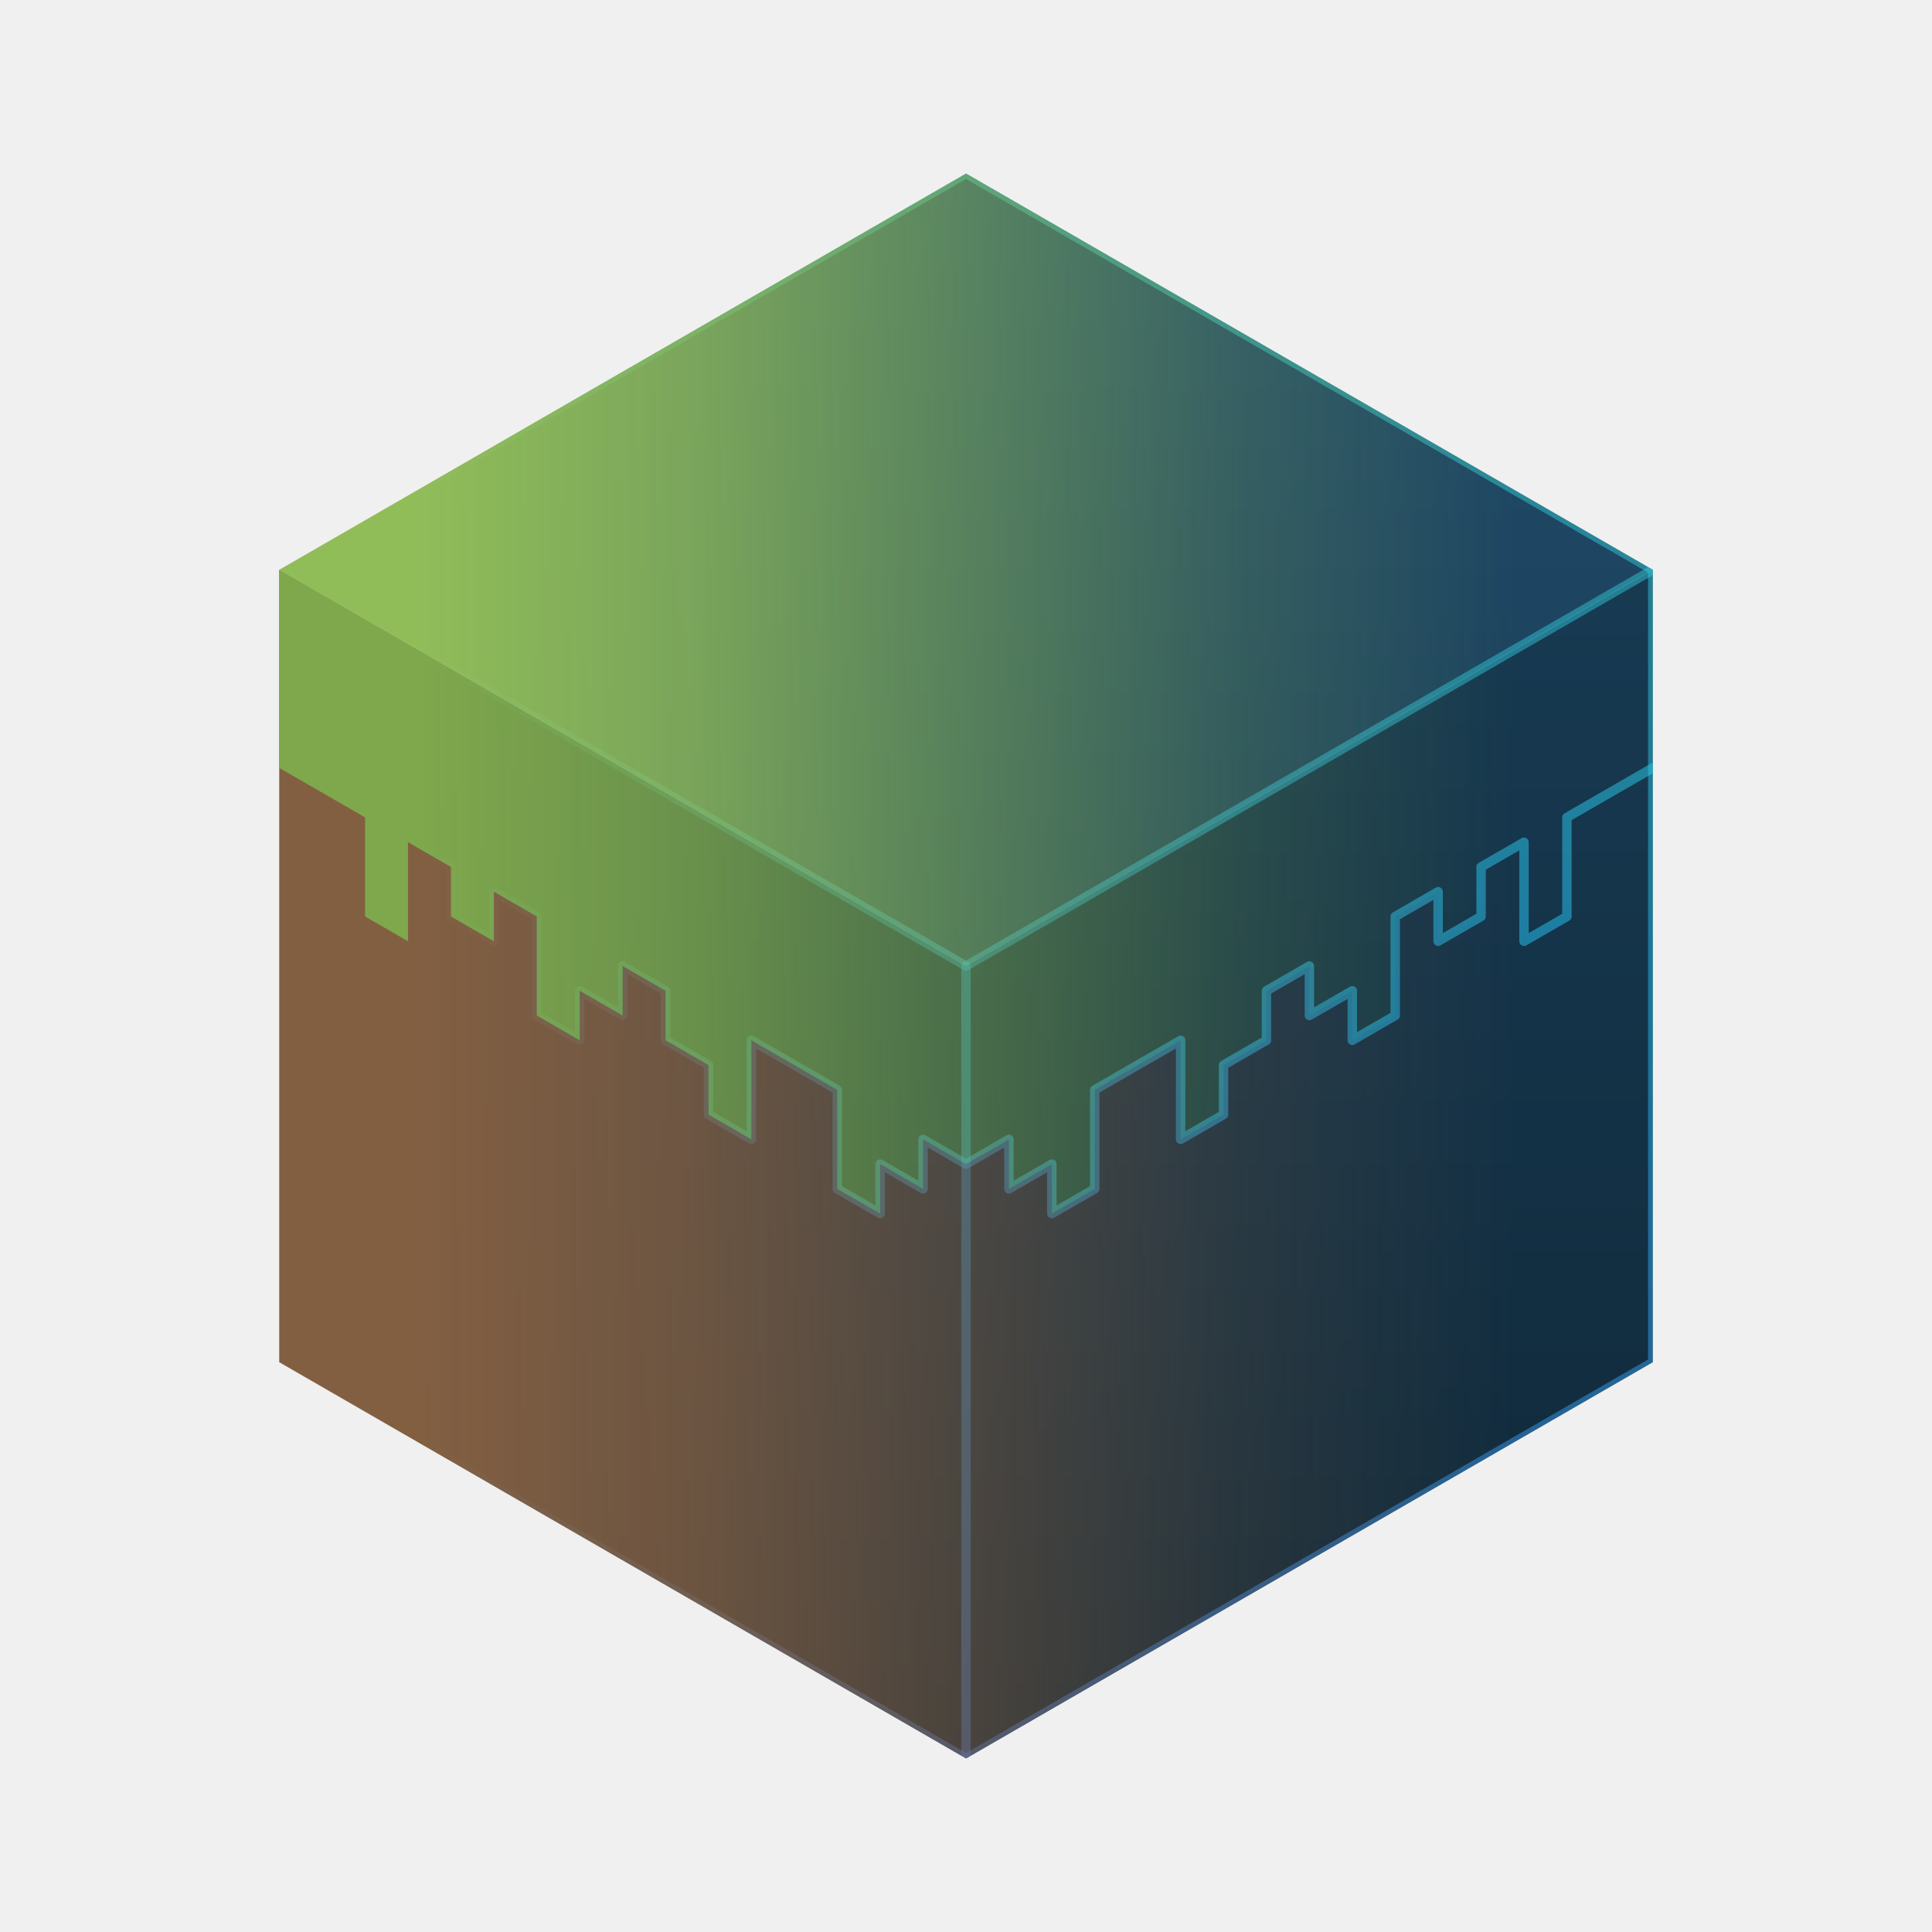
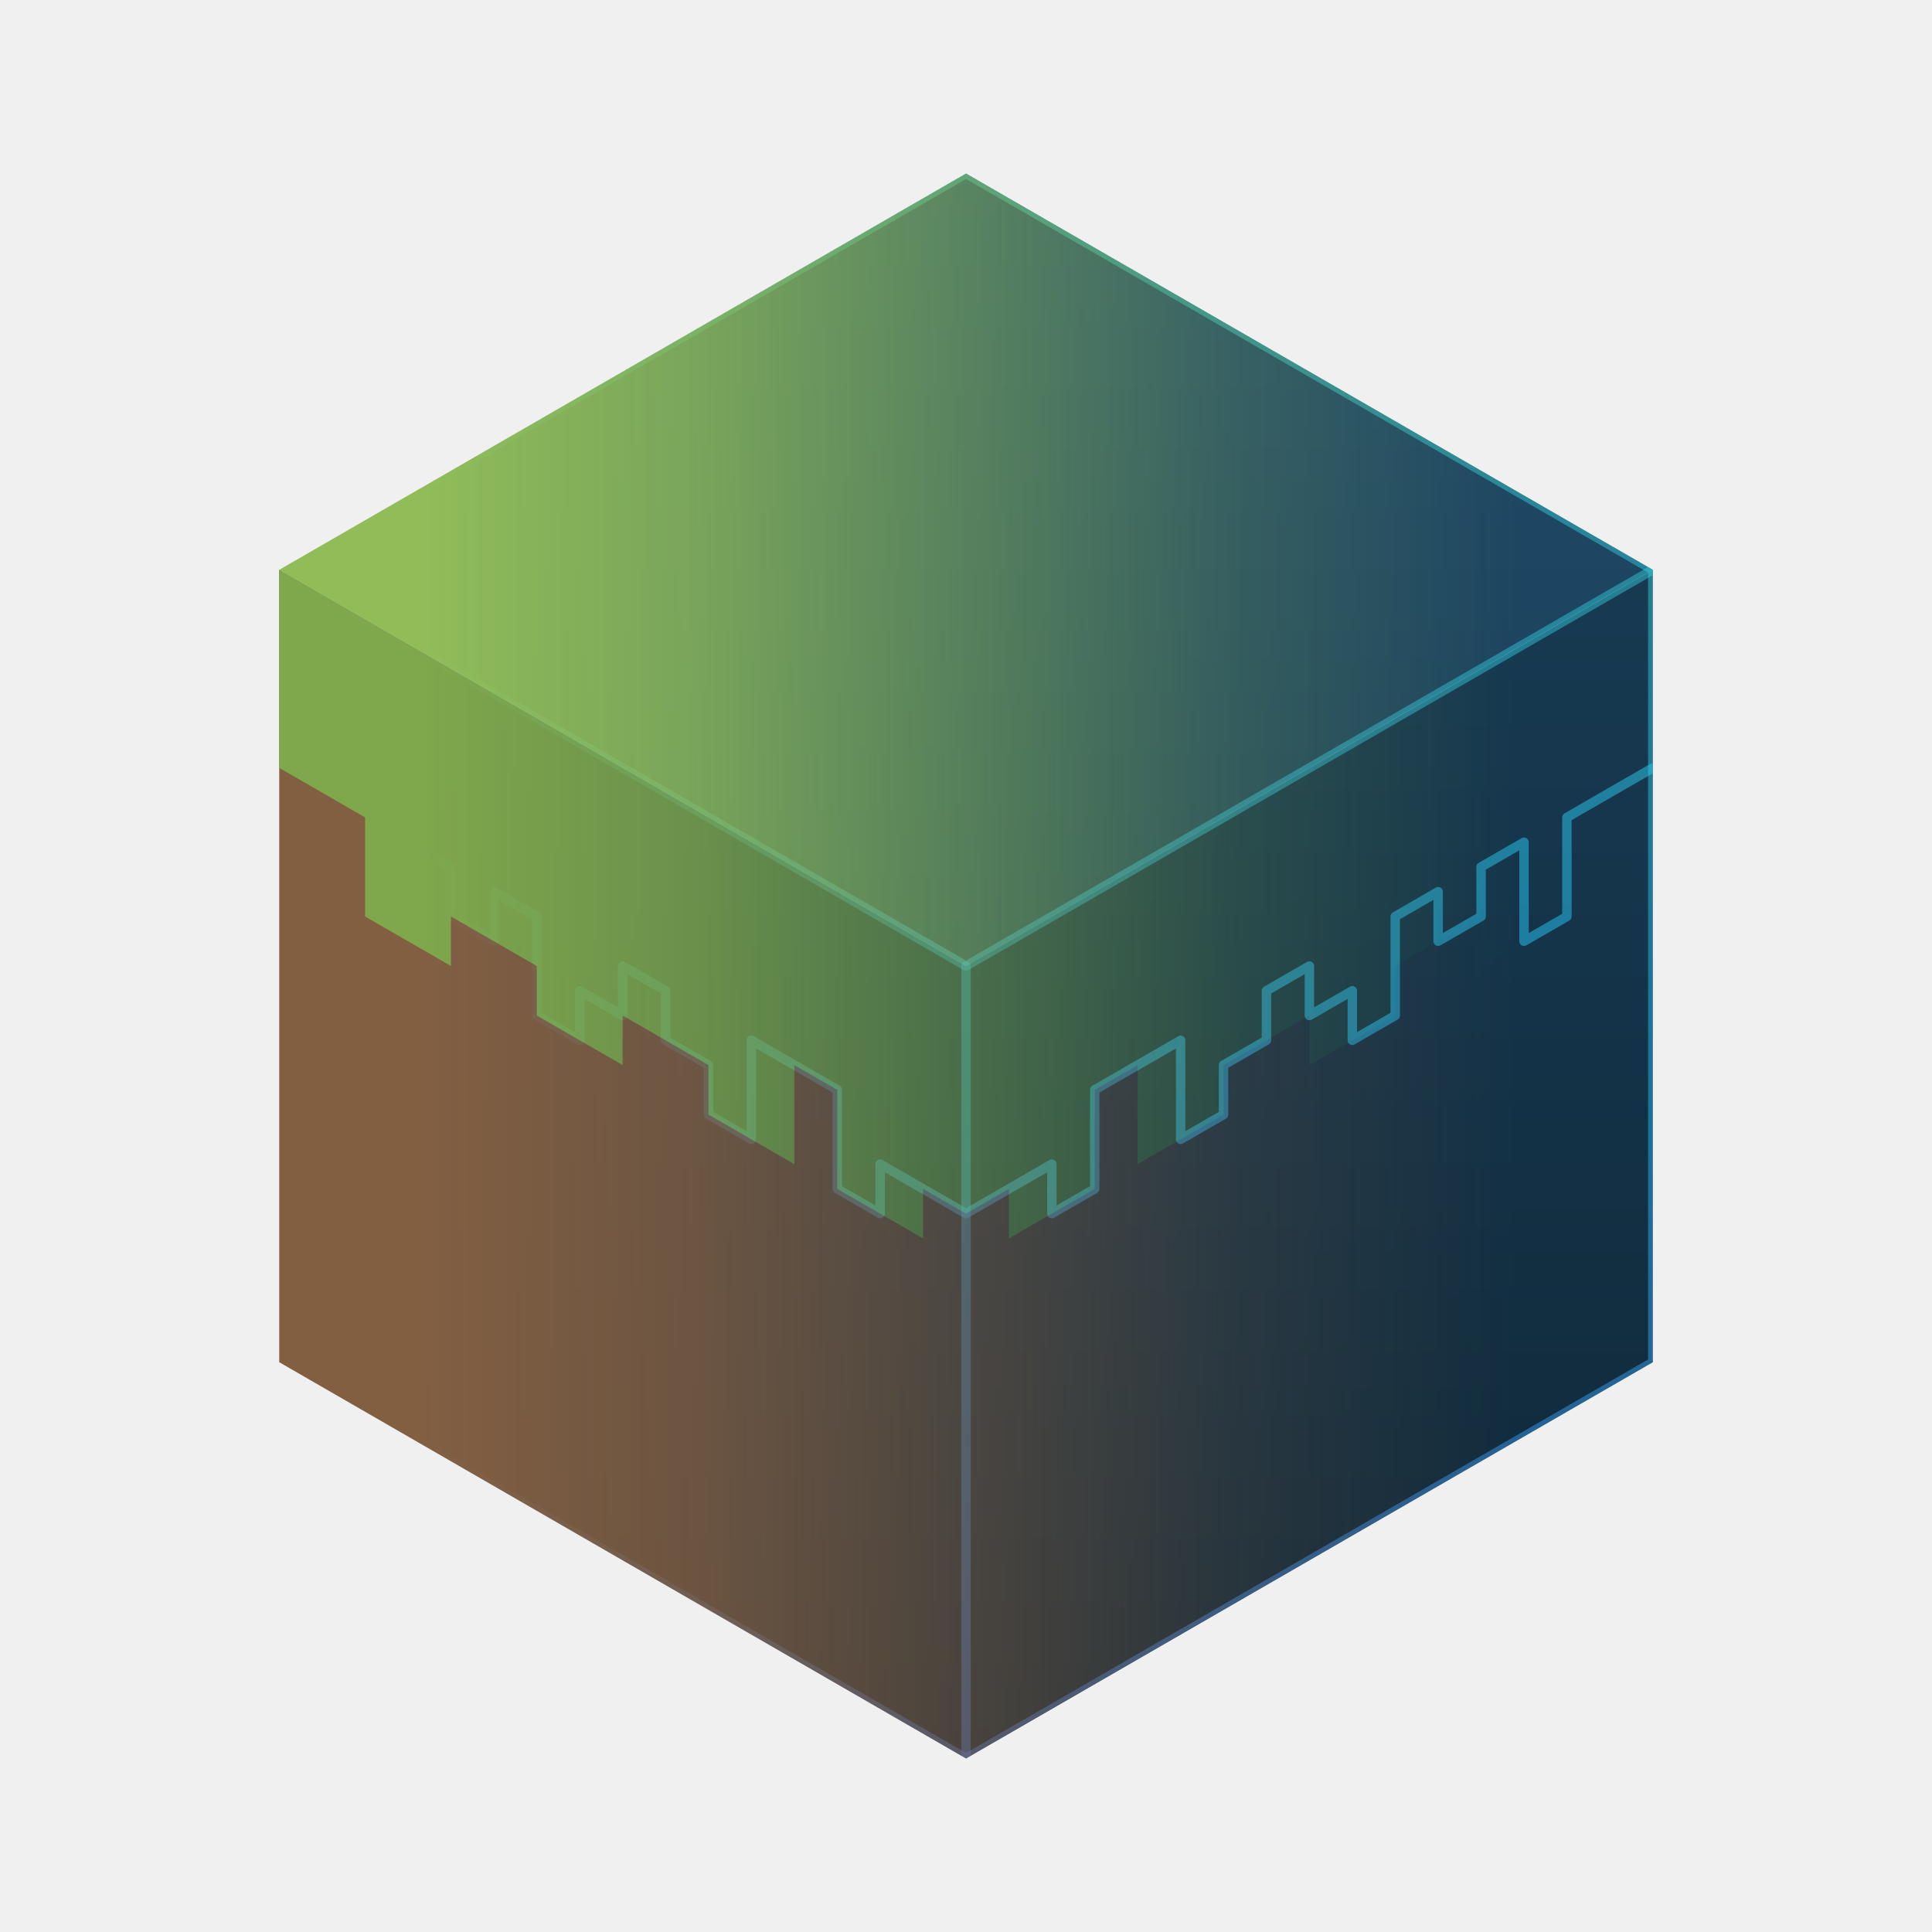
<svg xmlns="http://www.w3.org/2000/svg" viewBox="0 0 512 512" width="512" height="512">
  <defs>
    <pattern id="grain-top" width="16" height="16" patternUnits="userSpaceOnUse" patternTransform="matrix(11.375 6.5625 -11.375 6.5625 256.0 46.0)">
      <path fill="#ffffff" fill-opacity="0.07" d="        M256.000 46.000l11.375 6.562 l-11.375 6.562l-11.375 -6.562z         M278.750 59.125l11.375 6.562 l-11.375 6.562l-11.375 -6.562z         M301.500 72.250l11.375 6.562 l-11.375 6.562l-11.375 -6.562z         M358.375 105.062l11.375 6.562 l-11.375 6.562l-11.375 -6.562z         M381.125 118.188l11.375 6.562 l-11.375 6.562l-11.375 -6.562z         M312.875 91.938l11.375 6.562 l-11.375 6.562l-11.375 -6.562z         M312.875 105.062l11.375 6.562 l-11.375 6.562l-11.375 -6.562z         M324.250 111.625l11.375 6.562 l-11.375 6.562l-11.375 -6.562z         M347.000 124.750l11.375 6.562 l-11.375 6.562l-11.375 -6.562z         M358.375 131.312l11.375 6.562 l-11.375 6.562l-11.375 -6.562z         M403.875 157.562l11.375 6.562 l-11.375 6.562l-11.375 -6.562z         M244.625 78.812l11.375 6.562 l-11.375 6.562l-11.375 -6.562z         M290.125 105.062l11.375 6.562 l-11.375 6.562l-11.375 -6.562z         M347.000 151.000l11.375 6.562 l-11.375 6.562l-11.375 -6.562z         M381.125 170.688l11.375 6.562 l-11.375 6.562l-11.375 -6.562z         M290.125 131.312l11.375 6.562 l-11.375 6.562l-11.375 -6.562z         M233.250 111.625l11.375 6.562 l-11.375 6.562l-11.375 -6.562z         M278.750 137.875l11.375 6.562 l-11.375 6.562l-11.375 -6.562z         M290.125 144.438l11.375 6.562 l-11.375 6.562l-11.375 -6.562z         M324.250 164.125l11.375 6.562 l-11.375 6.562l-11.375 -6.562z         M176.375 91.938l11.375 6.562 l-11.375 6.562l-11.375 -6.562z         M199.125 105.062l11.375 6.562 l-11.375 6.562l-11.375 -6.562z         M267.375 144.438l11.375 6.562 l-11.375 6.562l-11.375 -6.562z         M290.125 157.562l11.375 6.562 l-11.375 6.562l-11.375 -6.562z         M187.750 111.625l11.375 6.562 l-11.375 6.562l-11.375 -6.562z         M199.125 118.188l11.375 6.562 l-11.375 6.562l-11.375 -6.562z         M210.500 124.750l11.375 6.562 l-11.375 6.562l-11.375 -6.562z         M324.250 190.375l11.375 6.562 l-11.375 6.562l-11.375 -6.562z         M312.875 196.938l11.375 6.562 l-11.375 6.562l-11.375 -6.562z         M153.625 118.188l11.375 6.562 l-11.375 6.562l-11.375 -6.562z         M176.375 131.312l11.375 6.562 l-11.375 6.562l-11.375 -6.562z         M210.500 151.000l11.375 6.562 l-11.375 6.562l-11.375 -6.562z         M221.875 157.562l11.375 6.562 l-11.375 6.562l-11.375 -6.562z         M312.875 210.062l11.375 6.562 l-11.375 6.562l-11.375 -6.562z         M210.500 164.125l11.375 6.562 l-11.375 6.562l-11.375 -6.562z         M301.500 216.625l11.375 6.562 l-11.375 6.562l-11.375 -6.562z         M130.875 131.312l11.375 6.562 l-11.375 6.562l-11.375 -6.562z         M153.625 144.438l11.375 6.562 l-11.375 6.562l-11.375 -6.562z         M210.500 177.250l11.375 6.562 l-11.375 6.562l-11.375 -6.562z         M221.875 210.062l11.375 6.562 l-11.375 6.562l-11.375 -6.562z         M85.375 144.438l11.375 6.562 l-11.375 6.562l-11.375 -6.562z         M153.625 183.812l11.375 6.562 l-11.375 6.562l-11.375 -6.562z" />
      <path fill="#000000" fill-opacity="0.05" d="        M324.250 85.375l11.375 6.562 l-11.375 6.562l-11.375 -6.562z         M256.000 59.125l11.375 6.562 l-11.375 6.562l-11.375 -6.562z         M267.375 65.688l11.375 6.562 l-11.375 6.562l-11.375 -6.562z         M335.625 105.062l11.375 6.562 l-11.375 6.562l-11.375 -6.562z         M369.750 124.750l11.375 6.562 l-11.375 6.562l-11.375 -6.562z         M392.500 137.875l11.375 6.562 l-11.375 6.562l-11.375 -6.562z         M244.625 65.688l11.375 6.562 l-11.375 6.562l-11.375 -6.562z         M290.125 91.938l11.375 6.562 l-11.375 6.562l-11.375 -6.562z         M301.500 111.625l11.375 6.562 l-11.375 6.562l-11.375 -6.562z         M210.500 72.250l11.375 6.562 l-11.375 6.562l-11.375 -6.562z         M244.625 91.938l11.375 6.562 l-11.375 6.562l-11.375 -6.562z         M267.375 105.062l11.375 6.562 l-11.375 6.562l-11.375 -6.562z         M312.875 131.312l11.375 6.562 l-11.375 6.562l-11.375 -6.562z         M324.250 137.875l11.375 6.562 l-11.375 6.562l-11.375 -6.562z         M244.625 105.062l11.375 6.562 l-11.375 6.562l-11.375 -6.562z         M335.625 157.562l11.375 6.562 l-11.375 6.562l-11.375 -6.562z         M187.750 85.375l11.375 6.562 l-11.375 6.562l-11.375 -6.562z         M210.500 98.500l11.375 6.562 l-11.375 6.562l-11.375 -6.562z         M221.875 105.062l11.375 6.562 l-11.375 6.562l-11.375 -6.562z         M347.000 177.250l11.375 6.562 l-11.375 6.562l-11.375 -6.562z         M233.250 124.750l11.375 6.562 l-11.375 6.562l-11.375 -6.562z         M312.875 170.688l11.375 6.562 l-11.375 6.562l-11.375 -6.562z         M233.250 137.875l11.375 6.562 l-11.375 6.562l-11.375 -6.562z         M165.000 111.625l11.375 6.562 l-11.375 6.562l-11.375 -6.562z         M176.375 118.188l11.375 6.562 l-11.375 6.562l-11.375 -6.562z         M221.875 144.438l11.375 6.562 l-11.375 6.562l-11.375 -6.562z         M199.125 144.438l11.375 6.562 l-11.375 6.562l-11.375 -6.562z         M244.625 170.688l11.375 6.562 l-11.375 6.562l-11.375 -6.562z         M267.375 183.812l11.375 6.562 l-11.375 6.562l-11.375 -6.562z         M165.000 137.875l11.375 6.562 l-11.375 6.562l-11.375 -6.562z         M233.250 177.250l11.375 6.562 l-11.375 6.562l-11.375 -6.562z         M278.750 203.500l11.375 6.562 l-11.375 6.562l-11.375 -6.562z         M130.875 144.438l11.375 6.562 l-11.375 6.562l-11.375 -6.562z         M153.625 157.562l11.375 6.562 l-11.375 6.562l-11.375 -6.562z         M210.500 190.375l11.375 6.562 l-11.375 6.562l-11.375 -6.562z         M233.250 203.500l11.375 6.562 l-11.375 6.562l-11.375 -6.562z         M96.750 137.875l11.375 6.562 l-11.375 6.562l-11.375 -6.562z         M119.500 151.000l11.375 6.562 l-11.375 6.562l-11.375 -6.562z         M142.250 164.125l11.375 6.562 l-11.375 6.562l-11.375 -6.562z         M119.500 164.125l11.375 6.562 l-11.375 6.562l-11.375 -6.562z         M233.250 229.750l11.375 6.562 l-11.375 6.562l-11.375 -6.562z         M256.000 242.875l11.375 6.562 l-11.375 6.562l-11.375 -6.562z" />
    </pattern>
    <pattern id="grain-side-left" width="16" height="16" patternUnits="userSpaceOnUse" patternTransform="matrix(11.375 6.5625 0 13.125 74.0 151.0)">
      <path fill="#ffffff" fill-opacity="0.07" d="        M233.250 308.500l11.375 6.562 l0.000 13.125l-11.375 -6.562z         M119.500 256.000l11.375 6.562 l0.000 13.125l-11.375 -6.562z         M233.250 334.750l11.375 6.562 l0.000 13.125l-11.375 -6.562z         M96.750 269.125l11.375 6.562 l0.000 13.125l-11.375 -6.562z         M142.250 295.375l11.375 6.562 l0.000 13.125l-11.375 -6.562z         M221.875 354.438l11.375 6.562 l0.000 13.125l-11.375 -6.562z         M85.375 288.812l11.375 6.562 l0.000 13.125l-11.375 -6.562z         M199.125 367.562l11.375 6.562 l0.000 13.125l-11.375 -6.562z         M85.375 315.062l11.375 6.562 l0.000 13.125l-11.375 -6.562z         M108.125 328.188l11.375 6.562 l0.000 13.125l-11.375 -6.562z         M85.375 328.188l11.375 6.562 l0.000 13.125l-11.375 -6.562z         M130.875 354.438l11.375 6.562 l0.000 13.125l-11.375 -6.562z         M233.250 413.500l11.375 6.562 l0.000 13.125l-11.375 -6.562z         M176.375 393.812l11.375 6.562 l0.000 13.125l-11.375 -6.562z         M233.250 426.625l11.375 6.562 l0.000 13.125l-11.375 -6.562z         M153.625 393.812l11.375 6.562 l0.000 13.125l-11.375 -6.562z         M233.250 439.750l11.375 6.562 l0.000 13.125l-11.375 -6.562z" />
      <path fill="#000000" fill-opacity="0.05" d="        M210.500 282.250l11.375 6.562 l0.000 13.125l-11.375 -6.562z         M165.000 269.125l11.375 6.562 l0.000 13.125l-11.375 -6.562z         M244.625 315.062l11.375 6.562 l0.000 13.125l-11.375 -6.562z         M153.625 275.688l11.375 6.562 l0.000 13.125l-11.375 -6.562z         M233.250 321.625l11.375 6.562 l0.000 13.125l-11.375 -6.562z         M96.750 256.000l11.375 6.562 l0.000 13.125l-11.375 -6.562z         M142.250 282.250l11.375 6.562 l0.000 13.125l-11.375 -6.562z         M165.000 295.375l11.375 6.562 l0.000 13.125l-11.375 -6.562z         M199.125 315.062l11.375 6.562 l0.000 13.125l-11.375 -6.562z         M85.375 262.562l11.375 6.562 l0.000 13.125l-11.375 -6.562z         M108.125 288.812l11.375 6.562 l0.000 13.125l-11.375 -6.562z         M165.000 321.625l11.375 6.562 l0.000 13.125l-11.375 -6.562z         M165.000 334.750l11.375 6.562 l0.000 13.125l-11.375 -6.562z         M187.750 347.875l11.375 6.562 l0.000 13.125l-11.375 -6.562z         M244.625 380.688l11.375 6.562 l0.000 13.125l-11.375 -6.562z         M187.750 361.000l11.375 6.562 l0.000 13.125l-11.375 -6.562z         M244.625 393.812l11.375 6.562 l0.000 13.125l-11.375 -6.562z         M119.500 334.750l11.375 6.562 l0.000 13.125l-11.375 -6.562z         M244.625 406.938l11.375 6.562 l0.000 13.125l-11.375 -6.562z         M96.750 334.750l11.375 6.562 l0.000 13.125l-11.375 -6.562z         M142.250 361.000l11.375 6.562 l0.000 13.125l-11.375 -6.562z         M153.625 367.562l11.375 6.562 l0.000 13.125l-11.375 -6.562z         M108.125 354.438l11.375 6.562 l0.000 13.125l-11.375 -6.562z         M130.875 367.562l11.375 6.562 l0.000 13.125l-11.375 -6.562z         M96.750 361.000l11.375 6.562 l0.000 13.125l-11.375 -6.562z         M119.500 374.125l11.375 6.562 l0.000 13.125l-11.375 -6.562z         M130.875 380.688l11.375 6.562 l0.000 13.125l-11.375 -6.562z         M244.625 446.312l11.375 6.562 l0.000 13.125l-11.375 -6.562z" />
    </pattern>
    <pattern id="grain-side-right" width="16" height="16" patternUnits="userSpaceOnUse" patternTransform="matrix(-11.375 6.5625 -11.375 19.6875 438.0 151.0)">
      <path fill="#ffffff" fill-opacity="0.07" d="        M221.875 341.312l-11.375 6.562 l-11.375 19.688l11.375 -6.562z         M324.250 295.375l-11.375 6.562 l-11.375 19.688l11.375 -6.562z         M199.125 380.688l-11.375 6.562 l-11.375 19.688l11.375 -6.562z         M324.250 321.625l-11.375 6.562 l-11.375 19.688l11.375 -6.562z         M278.750 347.875l-11.375 6.562 l-11.375 19.688l11.375 -6.562z         M187.750 413.500l-11.375 6.562 l-11.375 19.688l11.375 -6.562z         M312.875 354.438l-11.375 6.562 l-11.375 19.688l11.375 -6.562z         M187.750 439.750l-11.375 6.562 l-11.375 19.688l11.375 -6.562z         M290.125 393.812l-11.375 6.562 l-11.375 19.688l11.375 -6.562z         M267.375 406.938l-11.375 6.562 l-11.375 19.688l11.375 -6.562z         M278.750 413.500l-11.375 6.562 l-11.375 19.688l11.375 -6.562z         M233.250 439.750l-11.375 6.562 l-11.375 19.688l11.375 -6.562z         M130.875 498.812l-11.375 6.562 l-11.375 19.688l11.375 -6.562z         M176.375 485.688l-11.375 6.562 l-11.375 19.688l11.375 -6.562z         M119.500 518.500l-11.375 6.562 l-11.375 19.688l11.375 -6.562z         M187.750 492.250l-11.375 6.562 l-11.375 19.688l11.375 -6.562z         M108.125 538.188l-11.375 6.562 l-11.375 19.688l11.375 -6.562z" />
    </pattern>
    <linearGradient id="tech-top" gradientUnits="userSpaceOnUse" x1="0" y1="46" x2="0" y2="256">
      <stop offset="0" stop-color="#224c6a" />
      <stop offset="1" stop-color="#193f59" />
    </linearGradient>
    <linearGradient id="tech-face" gradientUnits="userSpaceOnUse" x1="0" y1="151" x2="0" y2="466">
      <stop offset="0" stop-color="#173a52" />
      <stop offset="1" stop-color="#0f2737" />
    </linearGradient>
    <linearGradient id="wire-grad" gradientUnits="userSpaceOnUse" x1="0" y1="46" x2="0" y2="466">
      <stop offset="0" stop-color="#3ee0c6" />
      <stop offset="0.55" stop-color="#24c4ff" />
      <stop offset="1" stop-color="#4f8cff" />
    </linearGradient>
    <clipPath id="right-clip">
      <path d="M256,46 L438,151 L438,361 L256,466 Z" />
    </clipPath>
    <linearGradient id="bleed-to-right" gradientUnits="userSpaceOnUse" x1="256" y1="0" x2="401.6" y2="0">
      <stop offset="0" stop-color="#ffffff" stop-opacity="0.5" />
      <stop offset="0.5" stop-color="#ffffff" stop-opacity="0.2" />
      <stop offset="1" stop-color="#ffffff" stop-opacity="0" />
    </linearGradient>
    <linearGradient id="bleed-to-left" gradientUnits="userSpaceOnUse" x1="256" y1="0" x2="110.4" y2="0">
      <stop offset="0" stop-color="#ffffff" stop-opacity="0.5" />
      <stop offset="0.5" stop-color="#ffffff" stop-opacity="0.2" />
      <stop offset="1" stop-color="#ffffff" stop-opacity="0" />
    </linearGradient>
    <mask id="mask-bleed-to-right" maskUnits="userSpaceOnUse" x="0" y="0" width="512" height="512">
      <rect x="0" y="0" width="512" height="512" fill="url(#bleed-to-right)" />
    </mask>
    <mask id="mask-bleed-to-left" maskUnits="userSpaceOnUse" x="0" y="0" width="512" height="512">
      <rect x="0" y="0" width="512" height="512" fill="url(#bleed-to-left)" />
    </mask>
  </defs>
  <polygon points="74,151 256,256 256,466 74,361" fill="#835f42" />
-   <polygon points="74.00,151.00 256.00,256.00 256.00,308.50 244.62,301.94 244.62,315.06 233.25,308.50 233.25,321.62 221.88,315.06 221.88,288.81 210.50,282.25 199.12,275.69 199.12,301.94 187.75,295.38 187.75,282.25 176.38,275.69 176.38,262.56 165.00,256.00 165.00,269.12 153.62,262.56 153.62,275.69 142.25,269.12 142.25,242.88 130.88,236.31 130.88,249.44 119.50,242.88 119.50,229.75 108.12,223.19 108.12,249.44 96.75,242.88 96.75,216.62 85.38,210.06 74.00,203.50" fill="#7fa84c" />
+   <polygon points="74.00,151.00 256.00,256.00 256.00,321.62 244.62,315.06 244.62,328.19 233.25,321.62 221.88,315.06 221.88,288.81 210.50,282.25 210.50,308.50 199.12,301.94 187.75,295.38 187.75,282.25 176.38,275.69 165.00,269.12 165.00,282.25 153.62,275.69 142.25,269.12 142.25,256.00 130.88,249.44 119.50,242.88 119.50,256.00 108.12,249.44 96.75,242.88 96.75,216.62 85.38,210.06 74.00,203.50" fill="#7fa84c" />
  <polygon points="74,151 256,256 256,466 74,361" fill="url(#grain-side-left)" />
  <polygon points="256,46 256,256 74,151" fill="#91bd59" />
  <polygon points="256,46 256,256 74,151" fill="url(#grain-top)" />
  <g clip-path="url(#right-clip)">
    <polygon points="256,46 438,151 256,256" fill="url(#tech-top)" />
    <polygon points="438,151 256,256 256,466 438,361" fill="url(#tech-face)" />
    <g fill="none" stroke="url(#wire-grad)" stroke-linecap="round" stroke-linejoin="round">
-       <path d="M256,308.5 L267.38,301.94 L267.38,315.06 L278.75,308.5 L278.75,321.62 L290.12,315.06 L290.12,288.81 L301.5,282.25 L312.88,275.69 L312.88,301.94 L324.25,295.38 L324.25,282.25 L335.62,275.69 L335.62,262.56 L347,256 L347,269.12 L358.38,262.56 L358.38,275.69 L369.75,269.12 L369.75,242.88 L381.12,236.31 L381.12,249.44 L392.5,242.88 L392.5,229.75 L403.88,223.19 L403.88,249.44 L415.25,242.88 L415.25,216.62 L426.62,210.06 L438,203.5" stroke-width="2.5" opacity="0.5" />
+       <path d="M256,321.62 L267.38,315.06 L278.75,308.5 L278.75,321.62 L290.12,315.06 L290.12,288.81 L301.5,282.25 L312.88,275.69 L312.88,301.94 L324.25,295.38 L324.25,282.25 L335.62,275.69 L335.62,262.56 L347,256 L347,269.12 L358.38,262.56 L358.38,275.69 L369.75,269.12 L369.75,242.88 L381.12,236.31 L381.12,249.44 L392.5,242.88 L392.5,229.75 L403.88,223.19 L403.88,249.44 L415.25,242.88 L415.25,216.62 L426.62,210.06 L438,203.5" stroke-width="2.5" opacity="0.5" />
      <path d="M256,46 L438,151 L438,361 L256,466" stroke-width="2.5" opacity="0.45" />
      <path d="M256,256 L256,466" stroke-width="2.5" opacity="0.45" />
      <path d="M438,151 L256,256" stroke-width="2.5" opacity="0.45" />
    </g>
  </g>
  <g mask="url(#mask-bleed-to-left)">
    <g transform="matrix(-1 0 0 1 512 0)">
      <g clip-path="url(#right-clip)">
        <polygon points="256,46 438,151 256,256" fill="url(#tech-top)" />
        <polygon points="438,151 256,256 256,466 438,361" fill="url(#tech-face)" />
        <g fill="none" stroke="url(#wire-grad)" stroke-linecap="round" stroke-linejoin="round">
-           <path d="M256,308.5 L267.38,301.94 L267.38,315.06 L278.75,308.5 L278.75,321.62 L290.12,315.06 L290.12,288.81 L301.5,282.25 L312.88,275.69 L312.88,301.94 L324.25,295.38 L324.25,282.25 L335.62,275.69 L335.62,262.56 L347,256 L347,269.12 L358.38,262.56 L358.38,275.69 L369.75,269.12 L369.75,242.88 L381.12,236.31 L381.12,249.44 L392.5,242.88 L392.5,229.75 L403.88,223.19 L403.88,249.44 L415.25,242.88 L415.25,216.62 L426.62,210.06 L438,203.5" stroke-width="2.5" opacity="0.5" />
+           <path d="M256,321.62 L267.38,315.06 L278.75,308.5 L278.75,321.62 L290.12,315.06 L290.12,288.81 L301.5,282.25 L312.88,275.69 L312.88,301.94 L324.25,295.38 L324.25,282.25 L335.62,275.69 L335.62,262.56 L347,256 L347,269.12 L358.38,262.56 L358.38,275.69 L369.75,269.12 L369.75,242.88 L381.12,236.31 L381.12,249.44 L392.5,242.88 L392.5,229.75 L403.88,223.19 L403.88,249.44 L415.25,242.88 L415.25,216.62 L426.62,210.06 L438,203.5" stroke-width="2.5" opacity="0.5" />
          <path d="M256,46 L438,151 L438,361 L256,466" stroke-width="2.5" opacity="0.45" />
          <path d="M256,256 L256,466" stroke-width="2.5" opacity="0.45" />
          <path d="M438,151 L256,256" stroke-width="2.5" opacity="0.45" />
        </g>
      </g>
    </g>
  </g>
  <g mask="url(#mask-bleed-to-right)">
    <g transform="matrix(-1 0 0 1 512 0)">
      <polygon points="74,151 256,256 256,466 74,361" fill="#835f42" />
-       <polygon points="74.00,151.00 256.00,256.00 256.00,308.50 244.62,301.94 244.62,315.06 233.25,308.50 233.25,321.62 221.88,315.06 221.88,288.81 210.50,282.25 199.12,275.69 199.12,301.94 187.75,295.38 187.75,282.25 176.38,275.69 176.38,262.56 165.00,256.00 165.00,269.12 153.62,262.56 153.62,275.69 142.25,269.12 142.25,242.88 130.88,236.31 130.88,249.44 119.50,242.88 119.50,229.75 108.12,223.19 108.12,249.44 96.75,242.88 96.75,216.62 85.38,210.06 74.00,203.50" fill="#7fa84c" />
+       <polygon points="74.00,151.00 256.00,256.00 256.00,321.62 244.62,315.06 244.62,328.19 233.25,321.62 221.88,315.06 221.88,288.81 210.50,282.25 210.50,308.50 199.12,301.94 187.75,295.38 187.75,282.25 176.38,275.69 165.00,269.12 165.00,282.25 153.62,275.69 142.25,269.12 142.25,256.00 130.88,249.44 119.50,242.88 119.50,256.00 108.12,249.44 96.75,242.88 96.75,216.62 85.38,210.06 74.00,203.50" fill="#7fa84c" />
      <polygon points="74,151 256,256 256,466 74,361" fill="url(#grain-side-left)" />
      <polygon points="256,46 256,256 74,151" fill="#91bd59" />
      <polygon points="256,46 256,256 74,151" fill="url(#grain-top)" />
    </g>
  </g>
</svg>
